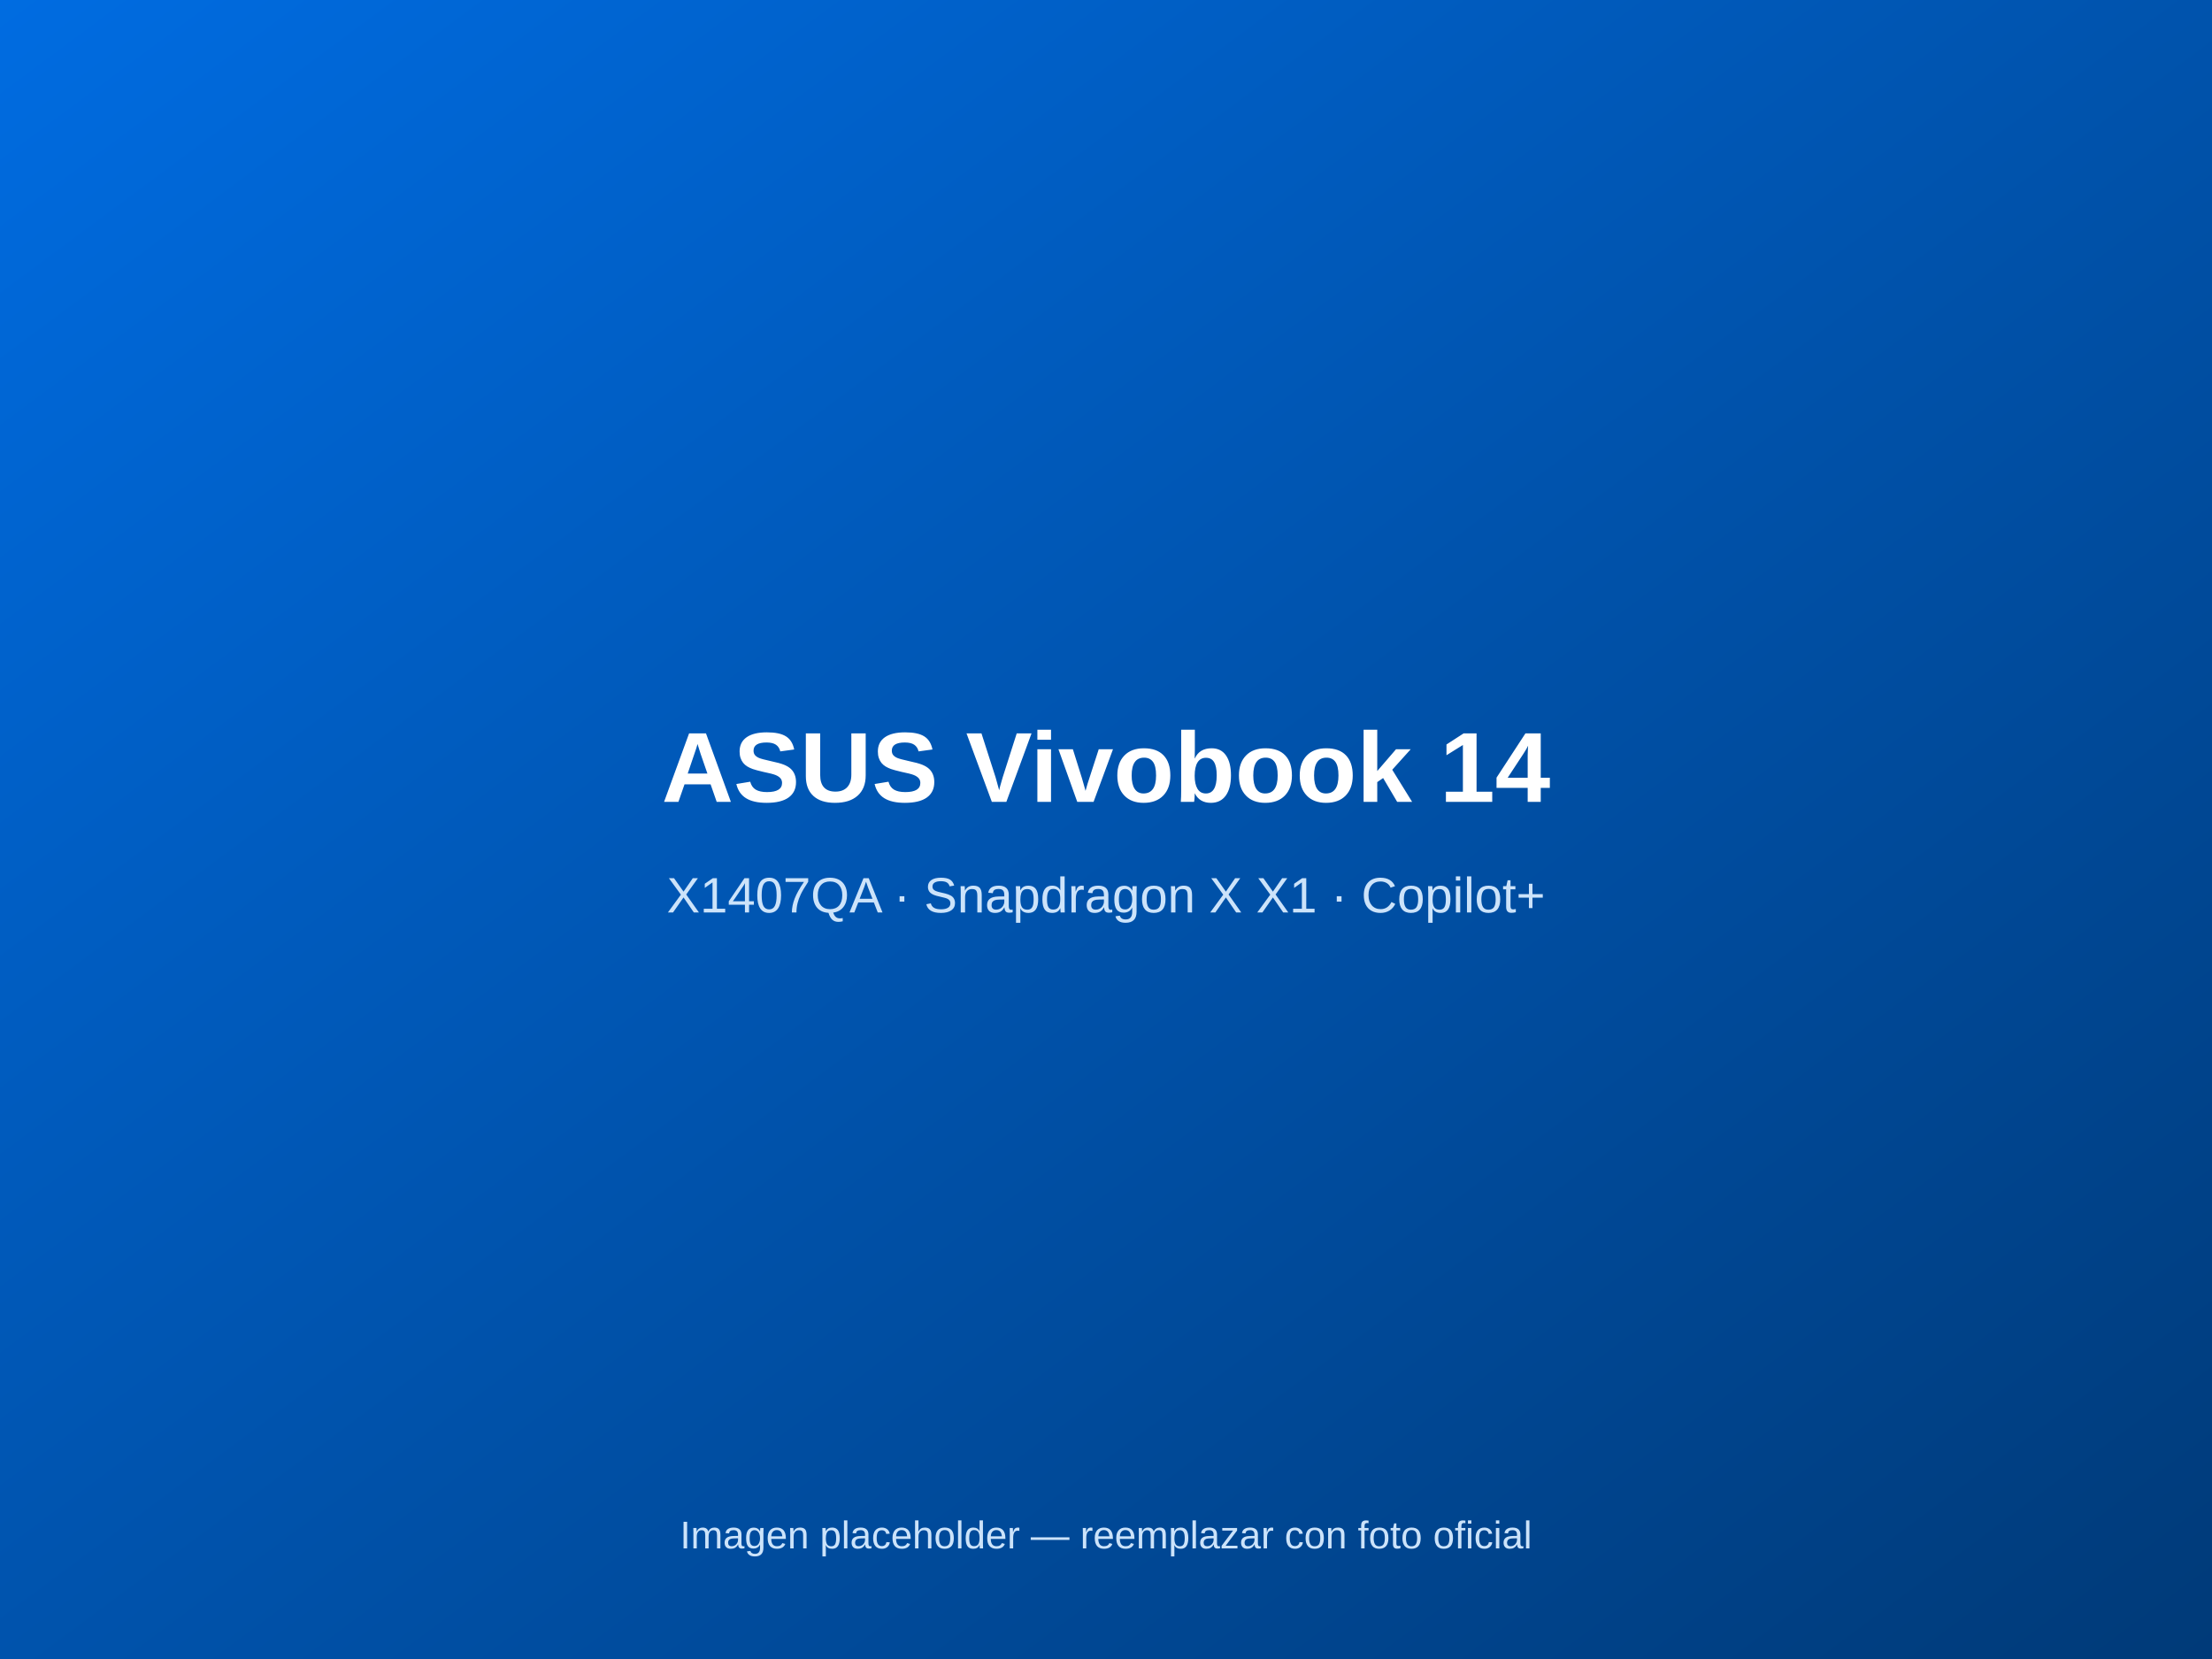
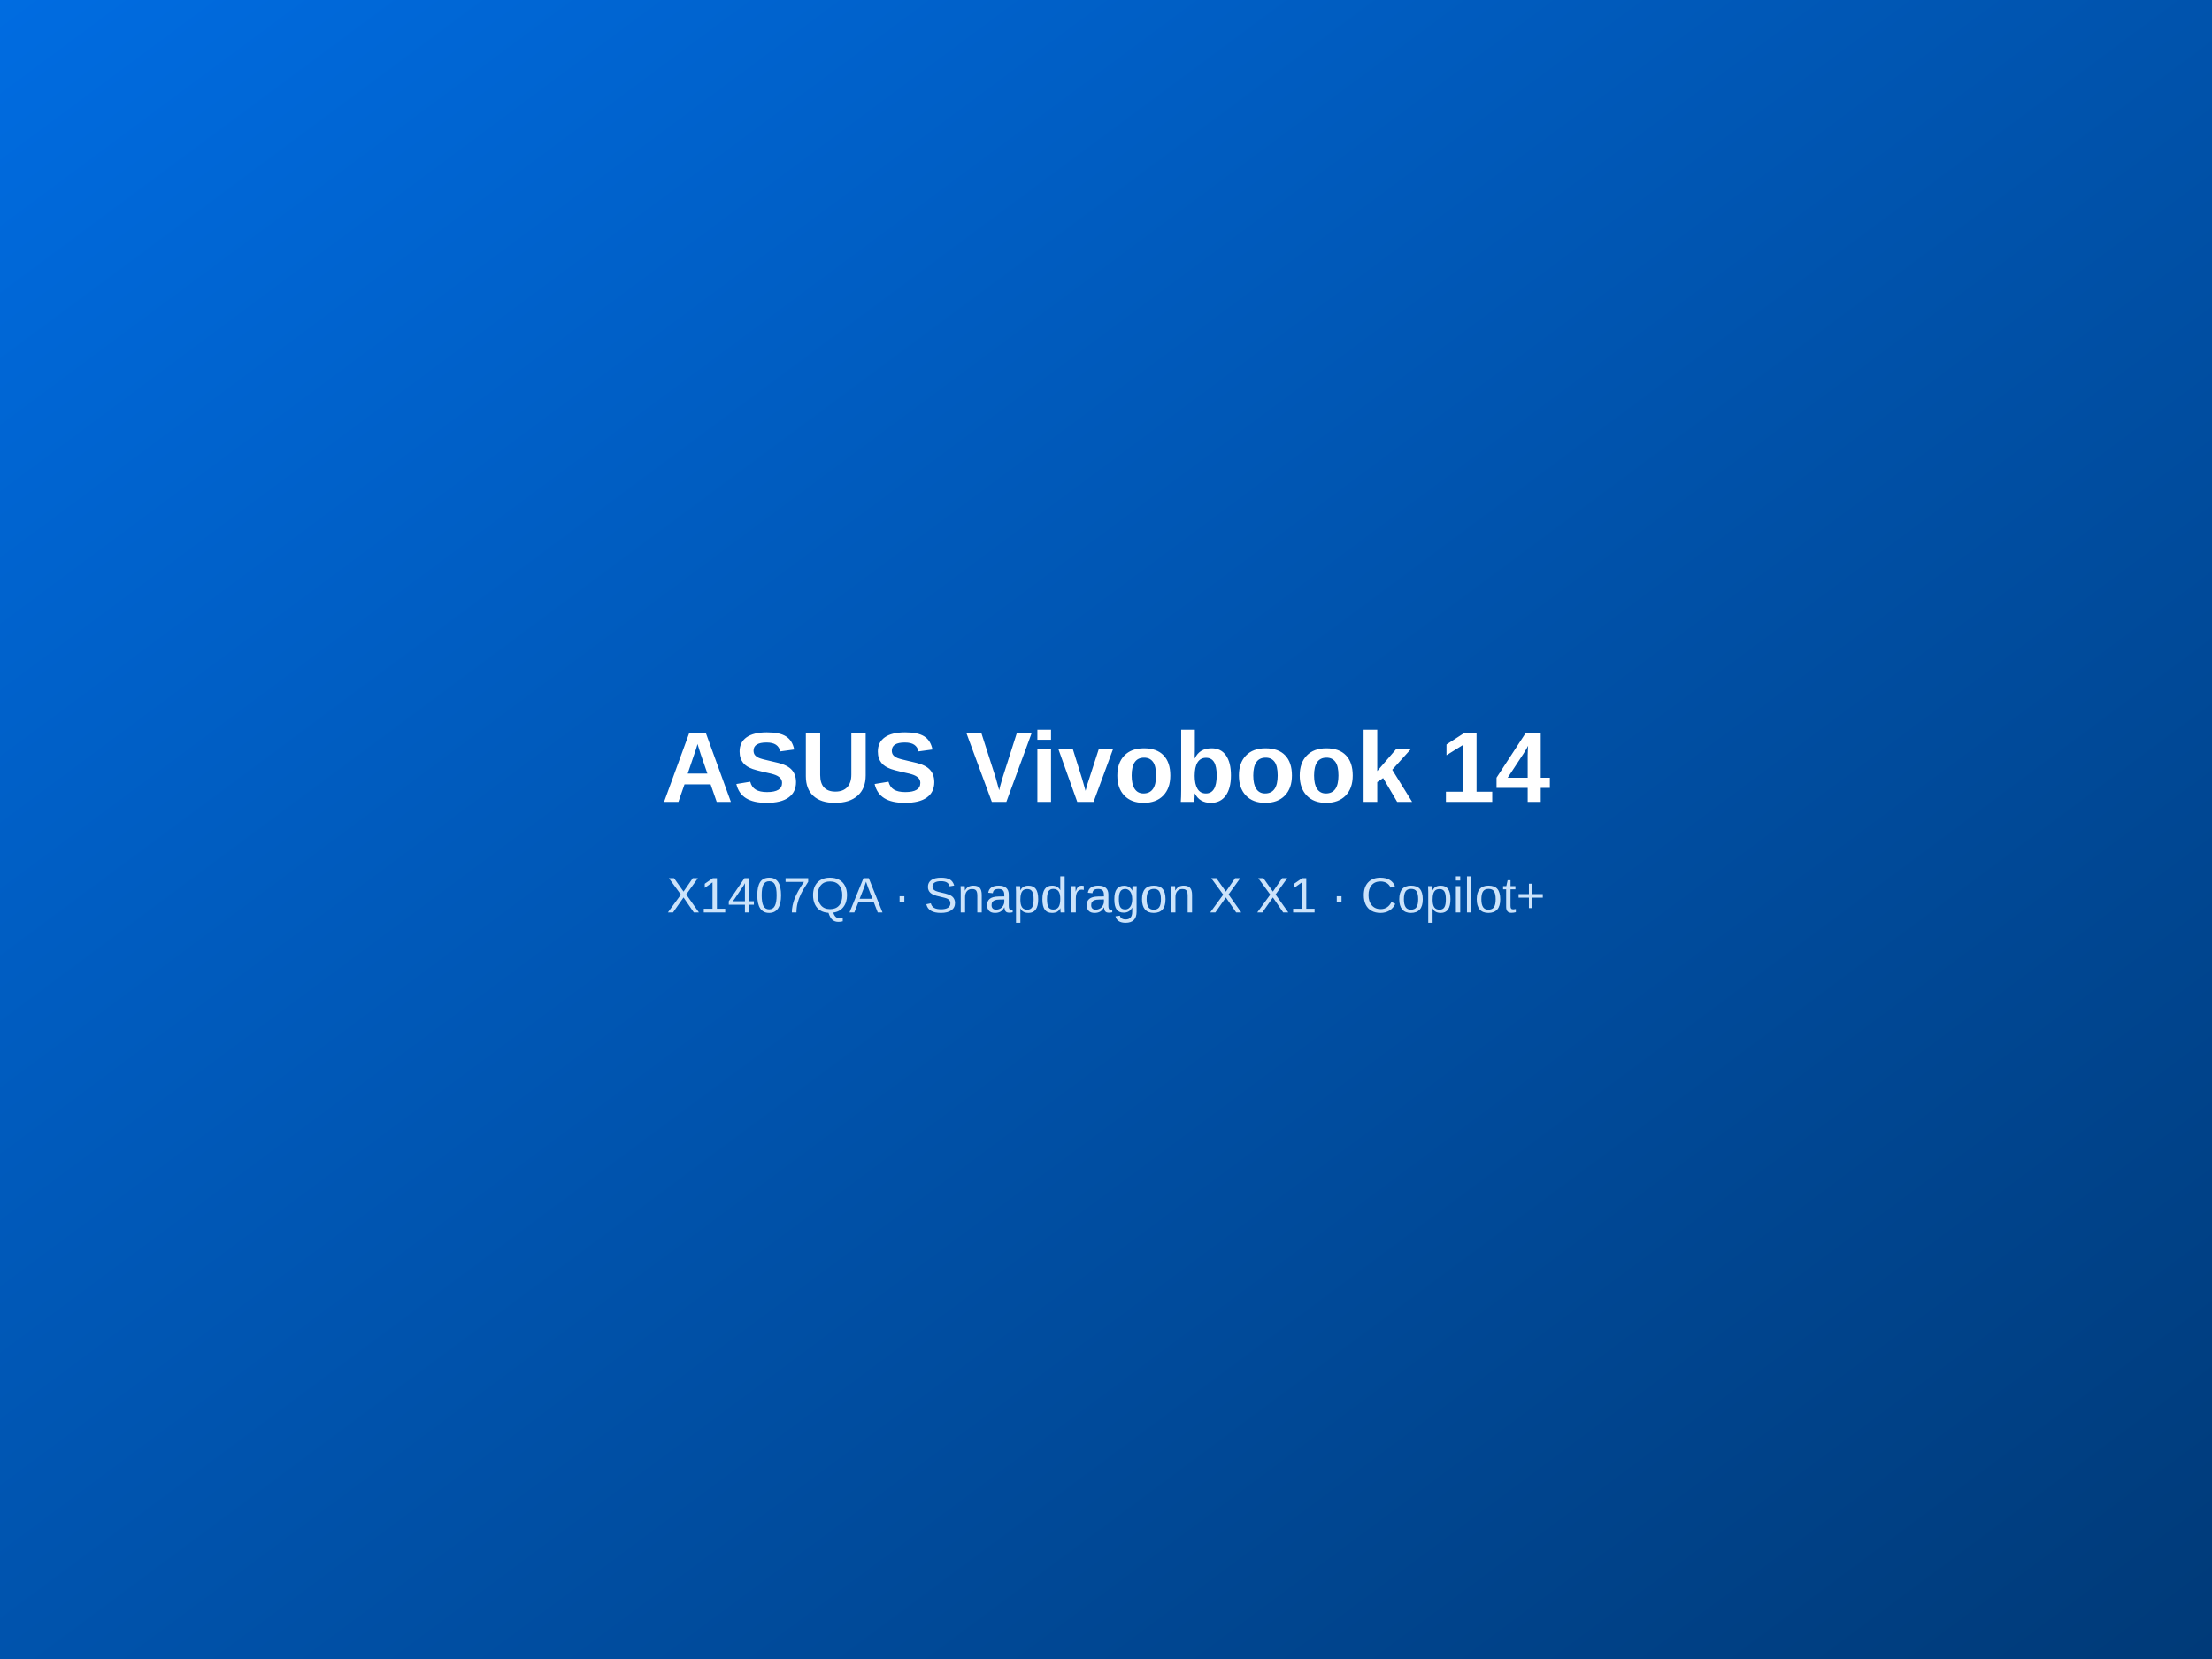
<svg xmlns="http://www.w3.org/2000/svg" viewBox="0 0 800 600">
  <defs>
    <linearGradient id="g" x1="0" y1="0" x2="1" y2="1">
      <stop offset="0%" stop-color="#006CE1" />
      <stop offset="100%" stop-color="#003A78" />
    </linearGradient>
  </defs>
  <rect width="800" height="600" fill="url(#g)" />
  <text x="400" y="290" text-anchor="middle" font-family="Arial, sans-serif" font-size="36" font-weight="700" fill="#ffffff">ASUS Vivobook 14</text>
  <text x="400" y="330" text-anchor="middle" font-family="Arial, sans-serif" font-size="18" fill="#CCE3FA">X1407QA · Snapdragon X X1 · Copilot+</text>
-   <text x="400" y="560" text-anchor="middle" font-family="Arial, sans-serif" font-size="14" fill="#CCE3FA">Imagen placeholder — reemplazar con foto oficial</text>
</svg>
